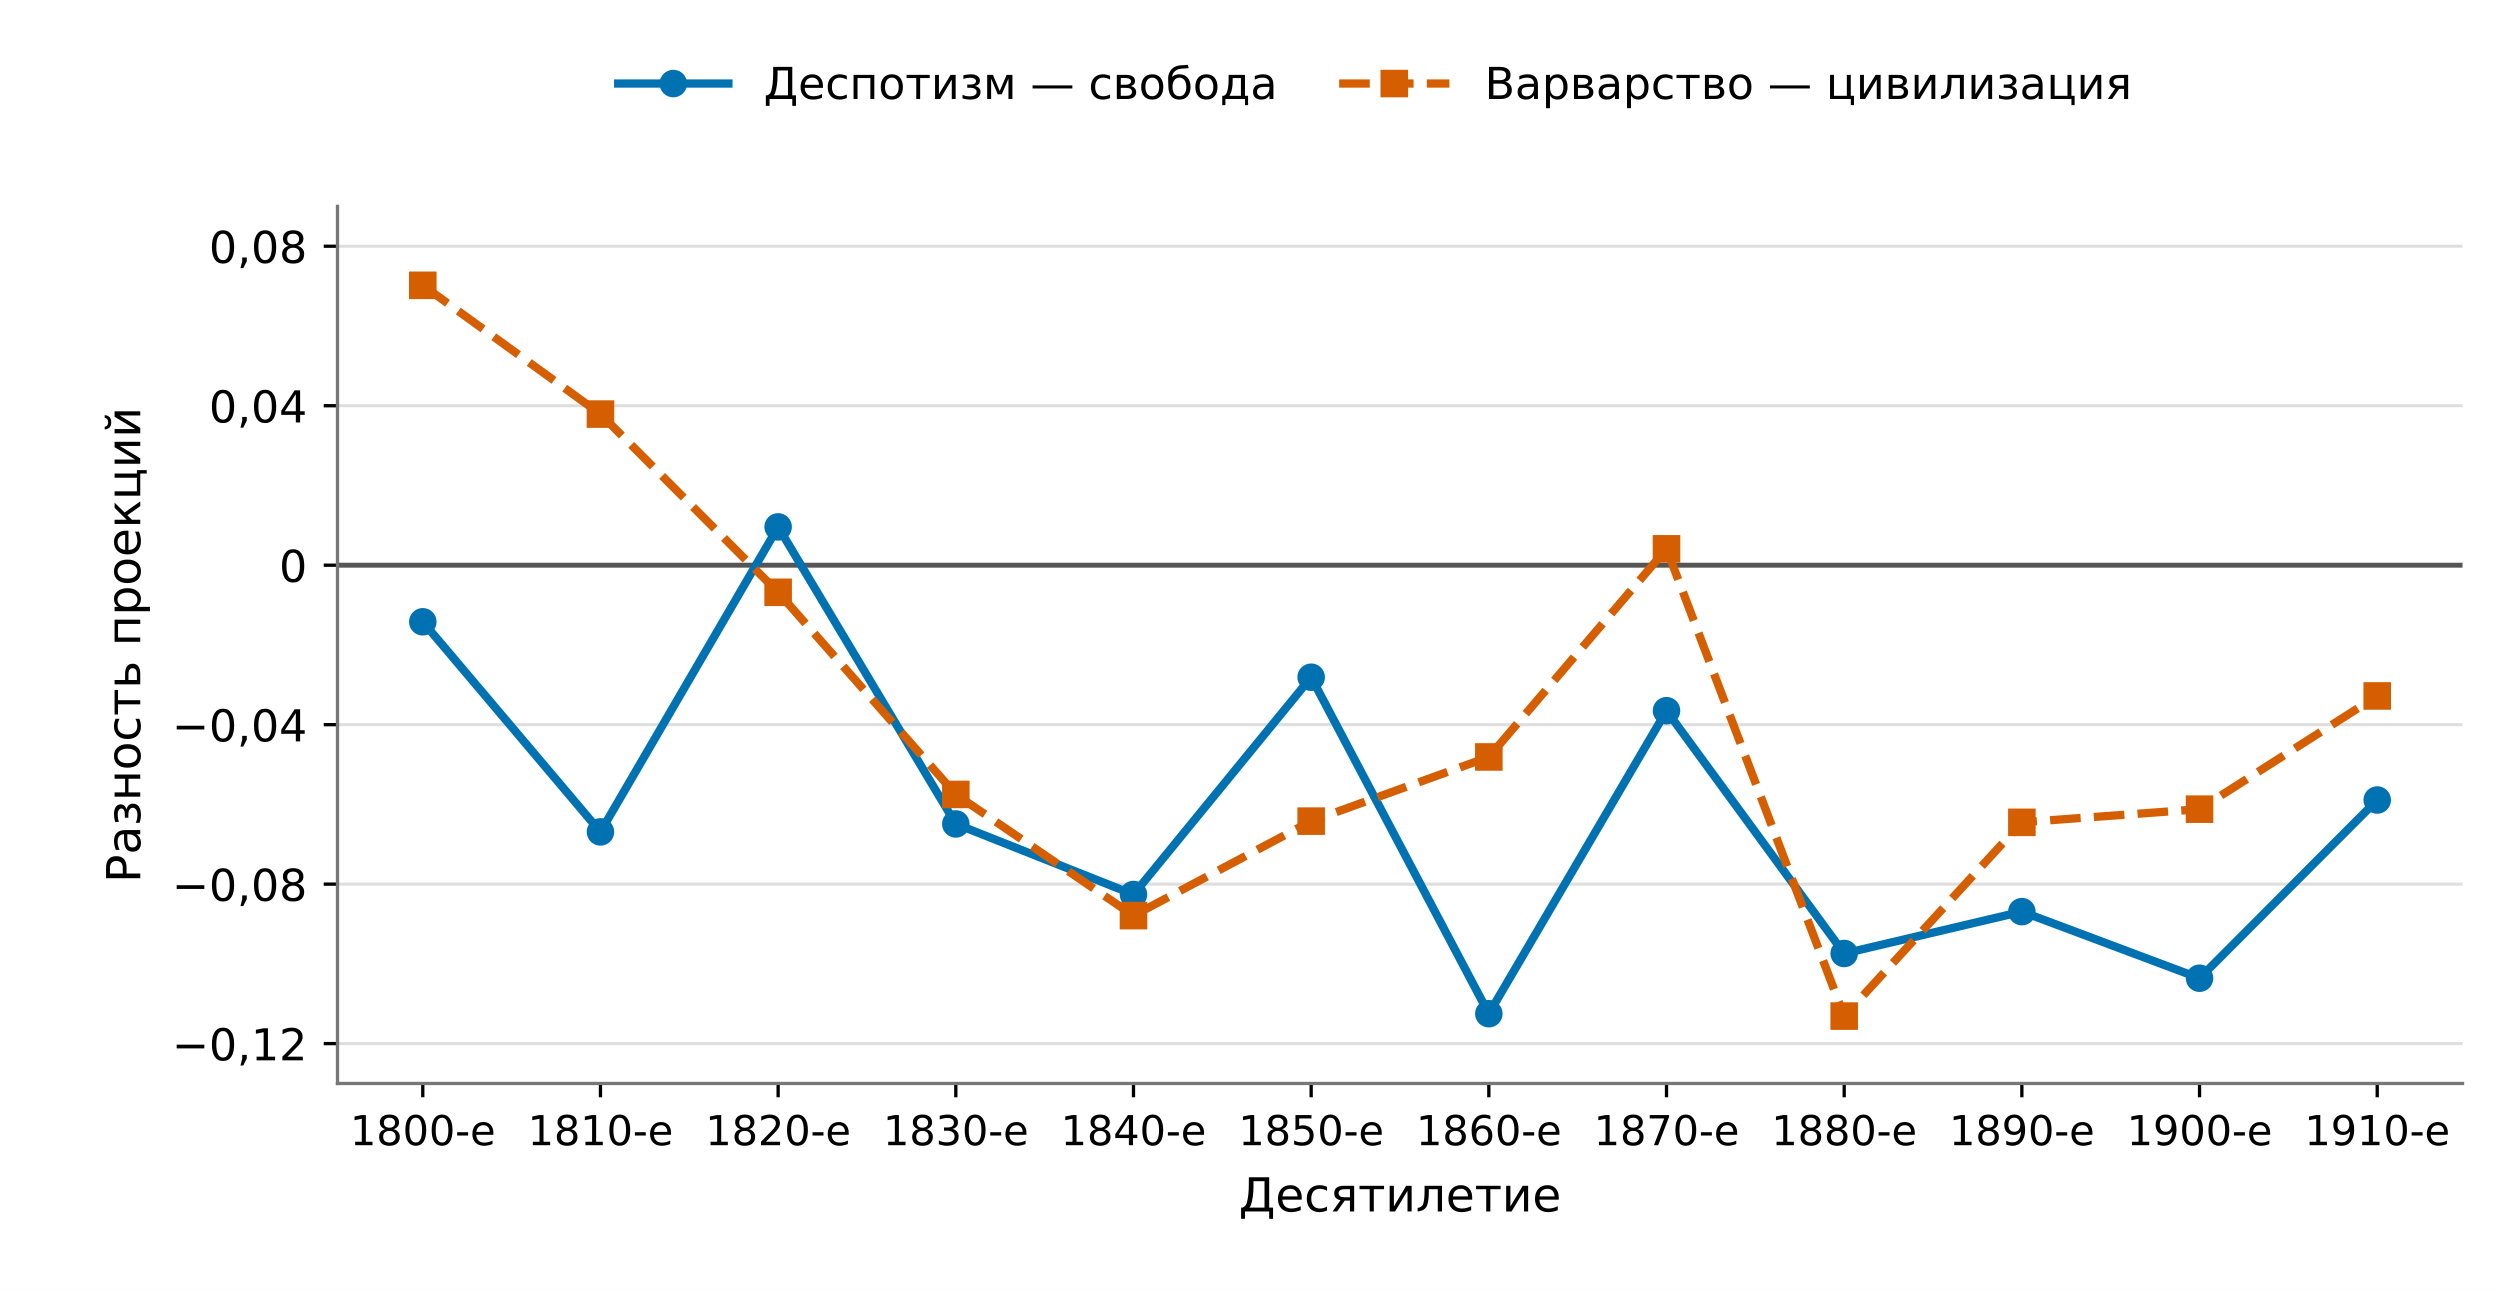
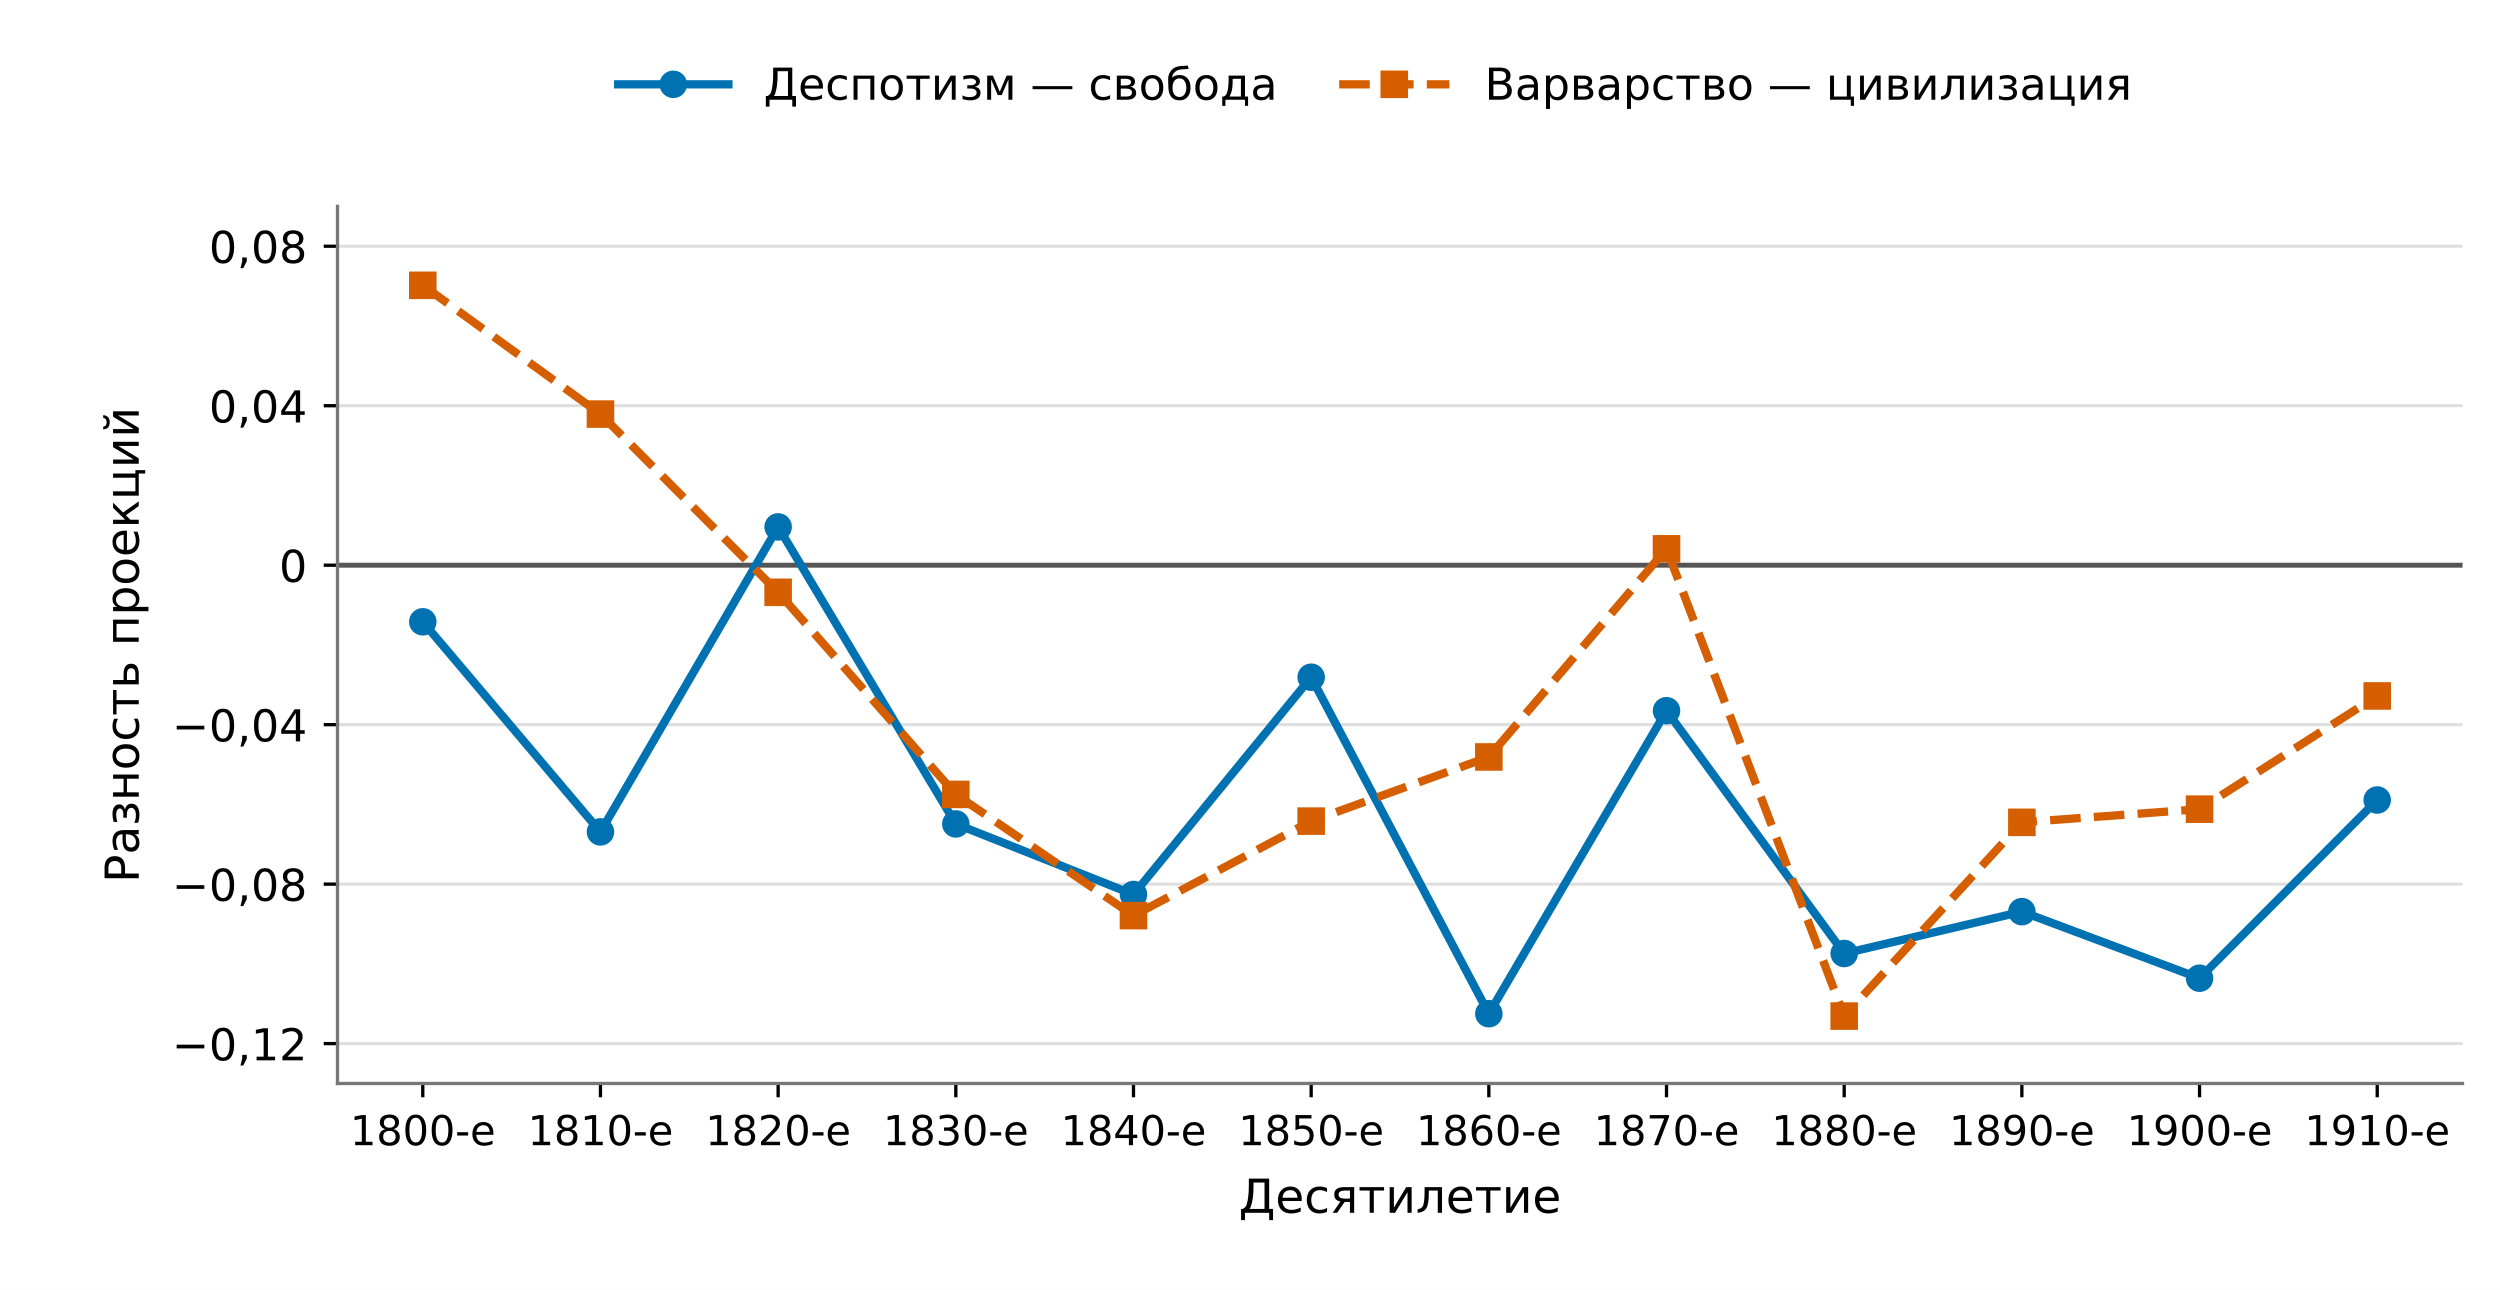
<svg xmlns="http://www.w3.org/2000/svg" xmlns:xlink="http://www.w3.org/1999/xlink" width="453.543pt" height="234pt" viewBox="0 0 453.543 234" version="1.1">
  <defs>
    <style type="text/css">*{stroke-linejoin: round; stroke-linecap: butt}</style>
  </defs>
  <g id="figure_1">
    <g id="patch_1">
      <path d="M 0 234  L 453.543 234  L 453.543 0  L 0 0  z " style="fill: #ffffff" />
    </g>
    <g id="axes_1">
      <g id="patch_2">
        <path d="M 61.228 196.56  L 446.74 196.56  L 446.74 37.44  L 61.228 37.44  z " style="fill: #ffffff" />
      </g>
      <g id="matplotlib.axis_1">
        <g id="xtick_1">
          <g id="line2d_1">
            <defs>
-               <path id="m84372128e3" d="M 0 0  L 0 2.5  " style="stroke: #000000; stroke-width: 0.6" />
+               <path id="m6ef40404f1" d="M 0 0  L 0 2.5  " style="stroke: #000000; stroke-width: 0.6" />
            </defs>
            <g>
-               <use xlink:href="#m84372128e3" x="76.7" y="196.56" style="stroke: #000000; stroke-width: 0.6" />
+               <use xlink:href="#m6ef40404f1" x="76.7" y="196.56" style="stroke: #000000; stroke-width: 0.6" />
            </g>
          </g>
          <g id="text_1">
-             <text style="font-size: 7.5px; font-family: 'DejaVu Sans'; text-anchor: middle" x="76.7" y="207.759" transform="rotate(-0 76.70039 207.7588)">1800-е</text>
+             <text style="font-size: 7.5px; font-family: 'DejaVu Sans'; text-anchor: middle" x="76.7" y="207.758" transform="rotate(-0 76.70039 207.7582)">1800-е</text>
          </g>
        </g>
        <g id="xtick_2">
          <g id="line2d_2">
            <g>
-               <use xlink:href="#m84372128e3" x="108.934" y="196.56" style="stroke: #000000; stroke-width: 0.6" />
+               <use xlink:href="#m6ef40404f1" x="108.934" y="196.56" style="stroke: #000000; stroke-width: 0.6" />
            </g>
          </g>
          <g id="text_2">
-             <text style="font-size: 7.5px; font-family: 'DejaVu Sans'; text-anchor: middle" x="108.934" y="207.759" transform="rotate(-0 108.9338 207.7588)">1810-е</text>
+             <text style="font-size: 7.5px; font-family: 'DejaVu Sans'; text-anchor: middle" x="108.934" y="207.758" transform="rotate(-0 108.9338 207.7582)">1810-е</text>
          </g>
        </g>
        <g id="xtick_3">
          <g id="line2d_3">
            <g>
-               <use xlink:href="#m84372128e3" x="141.167" y="196.56" style="stroke: #000000; stroke-width: 0.6" />
+               <use xlink:href="#m6ef40404f1" x="141.167" y="196.56" style="stroke: #000000; stroke-width: 0.6" />
            </g>
          </g>
          <g id="text_3">
-             <text style="font-size: 7.5px; font-family: 'DejaVu Sans'; text-anchor: middle" x="141.167" y="207.759" transform="rotate(-0 141.1672 207.7588)">1820-е</text>
+             <text style="font-size: 7.5px; font-family: 'DejaVu Sans'; text-anchor: middle" x="141.167" y="207.758" transform="rotate(-0 141.1672 207.7582)">1820-е</text>
          </g>
        </g>
        <g id="xtick_4">
          <g id="line2d_4">
            <g>
-               <use xlink:href="#m84372128e3" x="173.401" y="196.56" style="stroke: #000000; stroke-width: 0.6" />
+               <use xlink:href="#m6ef40404f1" x="173.401" y="196.56" style="stroke: #000000; stroke-width: 0.6" />
            </g>
          </g>
          <g id="text_4">
-             <text style="font-size: 7.5px; font-family: 'DejaVu Sans'; text-anchor: middle" x="173.401" y="207.759" transform="rotate(-0 173.4007 207.7588)">1830-е</text>
+             <text style="font-size: 7.5px; font-family: 'DejaVu Sans'; text-anchor: middle" x="173.401" y="207.758" transform="rotate(-0 173.4007 207.7582)">1830-е</text>
          </g>
        </g>
        <g id="xtick_5">
          <g id="line2d_5">
            <g>
-               <use xlink:href="#m84372128e3" x="205.634" y="196.56" style="stroke: #000000; stroke-width: 0.6" />
+               <use xlink:href="#m6ef40404f1" x="205.634" y="196.56" style="stroke: #000000; stroke-width: 0.6" />
            </g>
          </g>
          <g id="text_5">
-             <text style="font-size: 7.5px; font-family: 'DejaVu Sans'; text-anchor: middle" x="205.634" y="207.759" transform="rotate(-0 205.6341 207.7588)">1840-е</text>
+             <text style="font-size: 7.5px; font-family: 'DejaVu Sans'; text-anchor: middle" x="205.634" y="207.758" transform="rotate(-0 205.6341 207.7582)">1840-е</text>
          </g>
        </g>
        <g id="xtick_6">
          <g id="line2d_6">
            <g>
-               <use xlink:href="#m84372128e3" x="237.868" y="196.56" style="stroke: #000000; stroke-width: 0.6" />
+               <use xlink:href="#m6ef40404f1" x="237.868" y="196.56" style="stroke: #000000; stroke-width: 0.6" />
            </g>
          </g>
          <g id="text_6">
-             <text style="font-size: 7.5px; font-family: 'DejaVu Sans'; text-anchor: middle" x="237.868" y="207.759" transform="rotate(-0 237.8675 207.7588)">1850-е</text>
+             <text style="font-size: 7.5px; font-family: 'DejaVu Sans'; text-anchor: middle" x="237.868" y="207.758" transform="rotate(-0 237.8675 207.7582)">1850-е</text>
          </g>
        </g>
        <g id="xtick_7">
          <g id="line2d_7">
            <g>
-               <use xlink:href="#m84372128e3" x="270.101" y="196.56" style="stroke: #000000; stroke-width: 0.6" />
+               <use xlink:href="#m6ef40404f1" x="270.101" y="196.56" style="stroke: #000000; stroke-width: 0.6" />
            </g>
          </g>
          <g id="text_7">
-             <text style="font-size: 7.5px; font-family: 'DejaVu Sans'; text-anchor: middle" x="270.101" y="207.759" transform="rotate(-0 270.101 207.7588)">1860-е</text>
+             <text style="font-size: 7.5px; font-family: 'DejaVu Sans'; text-anchor: middle" x="270.101" y="207.758" transform="rotate(-0 270.101 207.7582)">1860-е</text>
          </g>
        </g>
        <g id="xtick_8">
          <g id="line2d_8">
            <g>
-               <use xlink:href="#m84372128e3" x="302.334" y="196.56" style="stroke: #000000; stroke-width: 0.6" />
+               <use xlink:href="#m6ef40404f1" x="302.334" y="196.56" style="stroke: #000000; stroke-width: 0.6" />
            </g>
          </g>
          <g id="text_8">
-             <text style="font-size: 7.5px; font-family: 'DejaVu Sans'; text-anchor: middle" x="302.334" y="207.759" transform="rotate(-0 302.3344 207.7588)">1870-е</text>
+             <text style="font-size: 7.5px; font-family: 'DejaVu Sans'; text-anchor: middle" x="302.334" y="207.758" transform="rotate(-0 302.3344 207.7582)">1870-е</text>
          </g>
        </g>
        <g id="xtick_9">
          <g id="line2d_9">
            <g>
-               <use xlink:href="#m84372128e3" x="334.568" y="196.56" style="stroke: #000000; stroke-width: 0.6" />
+               <use xlink:href="#m6ef40404f1" x="334.568" y="196.56" style="stroke: #000000; stroke-width: 0.6" />
            </g>
          </g>
          <g id="text_9">
-             <text style="font-size: 7.5px; font-family: 'DejaVu Sans'; text-anchor: middle" x="334.568" y="207.759" transform="rotate(-0 334.5678 207.7588)">1880-е</text>
+             <text style="font-size: 7.5px; font-family: 'DejaVu Sans'; text-anchor: middle" x="334.568" y="207.758" transform="rotate(-0 334.5678 207.7582)">1880-е</text>
          </g>
        </g>
        <g id="xtick_10">
          <g id="line2d_10">
            <g>
-               <use xlink:href="#m84372128e3" x="366.801" y="196.56" style="stroke: #000000; stroke-width: 0.6" />
+               <use xlink:href="#m6ef40404f1" x="366.801" y="196.56" style="stroke: #000000; stroke-width: 0.6" />
            </g>
          </g>
          <g id="text_10">
-             <text style="font-size: 7.5px; font-family: 'DejaVu Sans'; text-anchor: middle" x="366.801" y="207.759" transform="rotate(-0 366.8013 207.7588)">1890-е</text>
+             <text style="font-size: 7.5px; font-family: 'DejaVu Sans'; text-anchor: middle" x="366.801" y="207.758" transform="rotate(-0 366.8013 207.7582)">1890-е</text>
          </g>
        </g>
        <g id="xtick_11">
          <g id="line2d_11">
            <g>
-               <use xlink:href="#m84372128e3" x="399.035" y="196.56" style="stroke: #000000; stroke-width: 0.6" />
+               <use xlink:href="#m6ef40404f1" x="399.035" y="196.56" style="stroke: #000000; stroke-width: 0.6" />
            </g>
          </g>
          <g id="text_11">
-             <text style="font-size: 7.5px; font-family: 'DejaVu Sans'; text-anchor: middle" x="399.035" y="207.759" transform="rotate(-0 399.0347 207.7588)">1900-е</text>
+             <text style="font-size: 7.5px; font-family: 'DejaVu Sans'; text-anchor: middle" x="399.035" y="207.758" transform="rotate(-0 399.0347 207.7582)">1900-е</text>
          </g>
        </g>
        <g id="xtick_12">
          <g id="line2d_12">
            <g>
-               <use xlink:href="#m84372128e3" x="431.268" y="196.56" style="stroke: #000000; stroke-width: 0.6" />
+               <use xlink:href="#m6ef40404f1" x="431.268" y="196.56" style="stroke: #000000; stroke-width: 0.6" />
            </g>
          </g>
          <g id="text_12">
-             <text style="font-size: 7.5px; font-family: 'DejaVu Sans'; text-anchor: middle" x="431.268" y="207.759" transform="rotate(-0 431.2681 207.7588)">1910-е</text>
+             <text style="font-size: 7.5px; font-family: 'DejaVu Sans'; text-anchor: middle" x="431.268" y="207.758" transform="rotate(-0 431.2681 207.7582)">1910-е</text>
          </g>
        </g>
        <g id="text_13">
-           <text style="font-size: 8.5px; font-family: 'DejaVu Sans'; text-anchor: middle" x="253.984" y="219.777" transform="rotate(-0 253.9843 219.7773)">Десятилетие</text>
+           <text style="font-size: 8.5px; font-family: 'DejaVu Sans'; text-anchor: middle" x="253.984" y="220.018" transform="rotate(-0 253.9843 220.018)">Десятилетие</text>
        </g>
      </g>
      <g id="matplotlib.axis_2">
        <g id="ytick_1">
          <g id="line2d_13">
-             <path d="M 61.228 189.327  L 446.74 189.327  " clip-path="url(#p1fc653b816)" style="fill: none; stroke: #dedede; stroke-width: 0.55; stroke-linecap: square" />
+             <path d="M 61.228 189.327  L 446.74 189.327  " clip-path="url(#pdd820f5ec5)" style="fill: none; stroke: #dedede; stroke-width: 0.55; stroke-linecap: square" />
          </g>
          <g id="line2d_14">
            <defs>
-               <path id="m47bbb597e9" d="M 0 0  L -2.5 0  " style="stroke: #000000; stroke-width: 0.6" />
+               <path id="m7214a4646e" d="M 0 0  L -2.5 0  " style="stroke: #000000; stroke-width: 0.6" />
            </defs>
            <g>
-               <use xlink:href="#m47bbb597e9" x="61.228" y="189.327" style="stroke: #000000; stroke-width: 0.6" />
+               <use xlink:href="#m7214a4646e" x="61.228" y="189.327" style="stroke: #000000; stroke-width: 0.6" />
            </g>
          </g>
          <g id="text_14">
-             <text style="font-size: 8px; font-family: 'DejaVu Sans'; text-anchor: end" x="55.728" y="192.367" transform="rotate(-0 55.72835 192.3666)">−0,12</text>
+             <text style="font-size: 8px; font-family: 'DejaVu Sans'; text-anchor: end" x="55.728" y="192.366" transform="rotate(-0 55.72835 192.3663)">−0,12</text>
          </g>
        </g>
        <g id="ytick_2">
          <g id="line2d_15">
-             <path d="M 61.228 160.396  L 446.74 160.396  " clip-path="url(#p1fc653b816)" style="fill: none; stroke: #dedede; stroke-width: 0.55; stroke-linecap: square" />
+             <path d="M 61.228 160.396  L 446.74 160.396  " clip-path="url(#pdd820f5ec5)" style="fill: none; stroke: #dedede; stroke-width: 0.55; stroke-linecap: square" />
          </g>
          <g id="line2d_16">
            <g>
-               <use xlink:href="#m47bbb597e9" x="61.228" y="160.396" style="stroke: #000000; stroke-width: 0.6" />
+               <use xlink:href="#m7214a4646e" x="61.228" y="160.396" style="stroke: #000000; stroke-width: 0.6" />
            </g>
          </g>
          <g id="text_15">
-             <text style="font-size: 8px; font-family: 'DejaVu Sans'; text-anchor: end" x="55.728" y="163.436" transform="rotate(-0 55.72835 163.4357)">−0,08</text>
+             <text style="font-size: 8px; font-family: 'DejaVu Sans'; text-anchor: end" x="55.728" y="163.435" transform="rotate(-0 55.72835 163.4354)">−0,08</text>
          </g>
        </g>
        <g id="ytick_3">
          <g id="line2d_17">
-             <path d="M 61.228 131.465  L 446.74 131.465  " clip-path="url(#p1fc653b816)" style="fill: none; stroke: #dedede; stroke-width: 0.55; stroke-linecap: square" />
+             <path d="M 61.228 131.465  L 446.74 131.465  " clip-path="url(#pdd820f5ec5)" style="fill: none; stroke: #dedede; stroke-width: 0.55; stroke-linecap: square" />
          </g>
          <g id="line2d_18">
            <g>
-               <use xlink:href="#m47bbb597e9" x="61.228" y="131.465" style="stroke: #000000; stroke-width: 0.6" />
+               <use xlink:href="#m7214a4646e" x="61.228" y="131.465" style="stroke: #000000; stroke-width: 0.6" />
            </g>
          </g>
          <g id="text_16">
-             <text style="font-size: 8px; font-family: 'DejaVu Sans'; text-anchor: end" x="55.728" y="134.505" transform="rotate(-0 55.72835 134.5048)">−0,04</text>
+             <text style="font-size: 8px; font-family: 'DejaVu Sans'; text-anchor: end" x="55.728" y="134.505" transform="rotate(-0 55.72835 134.5045)">−0,04</text>
          </g>
        </g>
        <g id="ytick_4">
          <g id="line2d_19">
-             <path d="M 61.228 102.535  L 446.74 102.535  " clip-path="url(#p1fc653b816)" style="fill: none; stroke: #dedede; stroke-width: 0.55; stroke-linecap: square" />
+             <path d="M 61.228 102.535  L 446.74 102.535  " clip-path="url(#pdd820f5ec5)" style="fill: none; stroke: #dedede; stroke-width: 0.55; stroke-linecap: square" />
          </g>
          <g id="line2d_20">
            <g>
-               <use xlink:href="#m47bbb597e9" x="61.228" y="102.535" style="stroke: #000000; stroke-width: 0.6" />
+               <use xlink:href="#m7214a4646e" x="61.228" y="102.535" style="stroke: #000000; stroke-width: 0.6" />
            </g>
          </g>
          <g id="text_17">
-             <text style="font-size: 8px; font-family: 'DejaVu Sans'; text-anchor: end" x="55.728" y="105.574" transform="rotate(-0 55.72835 105.5739)">0</text>
+             <text style="font-size: 8px; font-family: 'DejaVu Sans'; text-anchor: end" x="55.728" y="105.574" transform="rotate(-0 55.72835 105.5736)">0</text>
          </g>
        </g>
        <g id="ytick_5">
          <g id="line2d_21">
-             <path d="M 61.228 73.604  L 446.74 73.604  " clip-path="url(#p1fc653b816)" style="fill: none; stroke: #dedede; stroke-width: 0.55; stroke-linecap: square" />
+             <path d="M 61.228 73.604  L 446.74 73.604  " clip-path="url(#pdd820f5ec5)" style="fill: none; stroke: #dedede; stroke-width: 0.55; stroke-linecap: square" />
          </g>
          <g id="line2d_22">
            <g>
-               <use xlink:href="#m47bbb597e9" x="61.228" y="73.604" style="stroke: #000000; stroke-width: 0.6" />
+               <use xlink:href="#m7214a4646e" x="61.228" y="73.604" style="stroke: #000000; stroke-width: 0.6" />
            </g>
          </g>
          <g id="text_18">
-             <text style="font-size: 8px; font-family: 'DejaVu Sans'; text-anchor: end" x="55.728" y="76.643" transform="rotate(-0 55.72835 76.64301)">0,04</text>
+             <text style="font-size: 8px; font-family: 'DejaVu Sans'; text-anchor: end" x="55.728" y="76.643" transform="rotate(-0 55.72835 76.6427)">0,04</text>
          </g>
        </g>
        <g id="ytick_6">
          <g id="line2d_23">
-             <path d="M 61.228 44.673  L 446.74 44.673  " clip-path="url(#p1fc653b816)" style="fill: none; stroke: #dedede; stroke-width: 0.55; stroke-linecap: square" />
+             <path d="M 61.228 44.673  L 446.74 44.673  " clip-path="url(#pdd820f5ec5)" style="fill: none; stroke: #dedede; stroke-width: 0.55; stroke-linecap: square" />
          </g>
          <g id="line2d_24">
            <g>
-               <use xlink:href="#m47bbb597e9" x="61.228" y="44.673" style="stroke: #000000; stroke-width: 0.6" />
+               <use xlink:href="#m7214a4646e" x="61.228" y="44.673" style="stroke: #000000; stroke-width: 0.6" />
            </g>
          </g>
          <g id="text_19">
-             <text style="font-size: 8px; font-family: 'DejaVu Sans'; text-anchor: end" x="55.728" y="47.712" transform="rotate(-0 55.72835 47.7121)">0,08</text>
+             <text style="font-size: 8px; font-family: 'DejaVu Sans'; text-anchor: end" x="55.728" y="47.712" transform="rotate(-0 55.72835 47.71179)">0,08</text>
          </g>
        </g>
        <g id="text_20">
-           <text style="font-size: 8.5px; font-family: 'DejaVu Sans'; text-anchor: middle" x="25.444" y="117" transform="rotate(-90 25.44436 117)">Разность проекций</text>
+           <text style="font-size: 8.5px; font-family: 'DejaVu Sans'; text-anchor: middle" x="25.17" y="117" transform="rotate(-90 25.1701 117)">Разность проекций</text>
        </g>
      </g>
      <g id="line2d_25">
-         <path d="M 61.228 102.535  L 446.74 102.535  " clip-path="url(#p1fc653b816)" style="fill: none; stroke: #555555; stroke-width: 0.9; stroke-linecap: square" />
+         <path d="M 61.228 102.535  L 446.74 102.535  " clip-path="url(#pdd820f5ec5)" style="fill: none; stroke: #555555; stroke-width: 0.9; stroke-linecap: square" />
      </g>
      <g id="patch_3">
        <path d="M 61.228 196.56  L 61.228 37.44  " style="fill: none; stroke: #777777; stroke-width: 0.6; stroke-linejoin: miter; stroke-linecap: square" />
      </g>
      <g id="patch_4">
        <path d="M 61.228 196.56  L 446.74 196.56  " style="fill: none; stroke: #777777; stroke-width: 0.6; stroke-linejoin: miter; stroke-linecap: square" />
      </g>
      <g id="line2d_26">
        <path d="M 76.7 112.805  L 108.934 150.921  L 141.167 95.591  L 173.401 149.475  L 205.634 162.277  L 237.868 122.859  L 270.101 183.903  L 302.334 128.934  L 334.568 172.981  L 366.801 165.387  L 399.035 177.466  L 431.268 145.135  " style="fill: none; stroke: #0072b2; stroke-width: 1.5; stroke-linecap: square" />
        <defs>
-           <path id="m0b9c5edc56" d="M 0 2  C 0.53 2 1.039 1.789 1.414 1.414  C 1.789 1.039 2 0.53 2 0  C 2 -0.53 1.789 -1.039 1.414 -1.414  C 1.039 -1.789 0.53 -2 0 -2  C -0.53 -2 -1.039 -1.789 -1.414 -1.414  C -1.789 -1.039 -2 -0.53 -2 0  C -2 0.53 -1.789 1.039 -1.414 1.414  C -1.039 1.789 -0.53 2 0 2  z " style="stroke: #0072b2" />
+           <path id="m90d3b0d999" d="M 0 2  C 0.53 2 1.039 1.789 1.414 1.414  C 1.789 1.039 2 0.53 2 0  C 2 -0.53 1.789 -1.039 1.414 -1.414  C 1.039 -1.789 0.53 -2 0 -2  C -0.53 -2 -1.039 -1.789 -1.414 -1.414  C -1.789 -1.039 -2 -0.53 -2 0  C -2 0.53 -1.789 1.039 -1.414 1.414  C -1.039 1.789 -0.53 2 0 2  z " style="stroke: #0072b2" />
        </defs>
        <g>
-           <use xlink:href="#m0b9c5edc56" x="76.7" y="112.805" style="fill: #0072b2; stroke: #0072b2" />
-           <use xlink:href="#m0b9c5edc56" x="108.934" y="150.921" style="fill: #0072b2; stroke: #0072b2" />
-           <use xlink:href="#m0b9c5edc56" x="141.167" y="95.591" style="fill: #0072b2; stroke: #0072b2" />
-           <use xlink:href="#m0b9c5edc56" x="173.401" y="149.475" style="fill: #0072b2; stroke: #0072b2" />
-           <use xlink:href="#m0b9c5edc56" x="205.634" y="162.277" style="fill: #0072b2; stroke: #0072b2" />
-           <use xlink:href="#m0b9c5edc56" x="237.868" y="122.859" style="fill: #0072b2; stroke: #0072b2" />
-           <use xlink:href="#m0b9c5edc56" x="270.101" y="183.903" style="fill: #0072b2; stroke: #0072b2" />
-           <use xlink:href="#m0b9c5edc56" x="302.334" y="128.934" style="fill: #0072b2; stroke: #0072b2" />
-           <use xlink:href="#m0b9c5edc56" x="334.568" y="172.981" style="fill: #0072b2; stroke: #0072b2" />
-           <use xlink:href="#m0b9c5edc56" x="366.801" y="165.387" style="fill: #0072b2; stroke: #0072b2" />
-           <use xlink:href="#m0b9c5edc56" x="399.035" y="177.466" style="fill: #0072b2; stroke: #0072b2" />
-           <use xlink:href="#m0b9c5edc56" x="431.268" y="145.135" style="fill: #0072b2; stroke: #0072b2" />
+           <use xlink:href="#m90d3b0d999" x="76.7" y="112.805" style="fill: #0072b2; stroke: #0072b2" />
+           <use xlink:href="#m90d3b0d999" x="108.934" y="150.921" style="fill: #0072b2; stroke: #0072b2" />
+           <use xlink:href="#m90d3b0d999" x="141.167" y="95.591" style="fill: #0072b2; stroke: #0072b2" />
+           <use xlink:href="#m90d3b0d999" x="173.401" y="149.475" style="fill: #0072b2; stroke: #0072b2" />
+           <use xlink:href="#m90d3b0d999" x="205.634" y="162.277" style="fill: #0072b2; stroke: #0072b2" />
+           <use xlink:href="#m90d3b0d999" x="237.868" y="122.859" style="fill: #0072b2; stroke: #0072b2" />
+           <use xlink:href="#m90d3b0d999" x="270.101" y="183.903" style="fill: #0072b2; stroke: #0072b2" />
+           <use xlink:href="#m90d3b0d999" x="302.334" y="128.934" style="fill: #0072b2; stroke: #0072b2" />
+           <use xlink:href="#m90d3b0d999" x="334.568" y="172.981" style="fill: #0072b2; stroke: #0072b2" />
+           <use xlink:href="#m90d3b0d999" x="366.801" y="165.387" style="fill: #0072b2; stroke: #0072b2" />
+           <use xlink:href="#m90d3b0d999" x="399.035" y="177.466" style="fill: #0072b2; stroke: #0072b2" />
+           <use xlink:href="#m90d3b0d999" x="431.268" y="145.135" style="fill: #0072b2; stroke: #0072b2" />
        </g>
      </g>
      <g id="line2d_27">
        <path d="M 76.7 51.761  L 108.934 75.123  L 141.167 107.453  L 173.401 144.123  L 205.634 166.11  L 237.868 148.969  L 270.101 137.324  L 302.334 99.569  L 334.568 184.337  L 366.801 149.186  L 399.035 146.799  L 431.268 126.258  " style="fill: none; stroke-dasharray: 5.55,2.4; stroke-dashoffset: 0; stroke: #d55e00; stroke-width: 1.5" />
        <defs>
-           <path id="m65f6be7790" d="M -2 2  L 2 2  L 2 -2  L -2 -2  z " style="stroke: #d55e00; stroke-linejoin: miter" />
+           <path id="mfa2d2eaaae" d="M -2 2  L 2 2  L 2 -2  L -2 -2  z " style="stroke: #d55e00; stroke-linejoin: miter" />
        </defs>
        <g>
-           <use xlink:href="#m65f6be7790" x="76.7" y="51.761" style="fill: #d55e00; stroke: #d55e00; stroke-linejoin: miter" />
-           <use xlink:href="#m65f6be7790" x="108.934" y="75.123" style="fill: #d55e00; stroke: #d55e00; stroke-linejoin: miter" />
-           <use xlink:href="#m65f6be7790" x="141.167" y="107.453" style="fill: #d55e00; stroke: #d55e00; stroke-linejoin: miter" />
-           <use xlink:href="#m65f6be7790" x="173.401" y="144.123" style="fill: #d55e00; stroke: #d55e00; stroke-linejoin: miter" />
-           <use xlink:href="#m65f6be7790" x="205.634" y="166.11" style="fill: #d55e00; stroke: #d55e00; stroke-linejoin: miter" />
-           <use xlink:href="#m65f6be7790" x="237.868" y="148.969" style="fill: #d55e00; stroke: #d55e00; stroke-linejoin: miter" />
-           <use xlink:href="#m65f6be7790" x="270.101" y="137.324" style="fill: #d55e00; stroke: #d55e00; stroke-linejoin: miter" />
-           <use xlink:href="#m65f6be7790" x="302.334" y="99.569" style="fill: #d55e00; stroke: #d55e00; stroke-linejoin: miter" />
-           <use xlink:href="#m65f6be7790" x="334.568" y="184.337" style="fill: #d55e00; stroke: #d55e00; stroke-linejoin: miter" />
-           <use xlink:href="#m65f6be7790" x="366.801" y="149.186" style="fill: #d55e00; stroke: #d55e00; stroke-linejoin: miter" />
-           <use xlink:href="#m65f6be7790" x="399.035" y="146.799" style="fill: #d55e00; stroke: #d55e00; stroke-linejoin: miter" />
-           <use xlink:href="#m65f6be7790" x="431.268" y="126.258" style="fill: #d55e00; stroke: #d55e00; stroke-linejoin: miter" />
+           <use xlink:href="#mfa2d2eaaae" x="76.7" y="51.761" style="fill: #d55e00; stroke: #d55e00; stroke-linejoin: miter" />
+           <use xlink:href="#mfa2d2eaaae" x="108.934" y="75.123" style="fill: #d55e00; stroke: #d55e00; stroke-linejoin: miter" />
+           <use xlink:href="#mfa2d2eaaae" x="141.167" y="107.453" style="fill: #d55e00; stroke: #d55e00; stroke-linejoin: miter" />
+           <use xlink:href="#mfa2d2eaaae" x="173.401" y="144.123" style="fill: #d55e00; stroke: #d55e00; stroke-linejoin: miter" />
+           <use xlink:href="#mfa2d2eaaae" x="205.634" y="166.11" style="fill: #d55e00; stroke: #d55e00; stroke-linejoin: miter" />
+           <use xlink:href="#mfa2d2eaaae" x="237.868" y="148.969" style="fill: #d55e00; stroke: #d55e00; stroke-linejoin: miter" />
+           <use xlink:href="#mfa2d2eaaae" x="270.101" y="137.324" style="fill: #d55e00; stroke: #d55e00; stroke-linejoin: miter" />
+           <use xlink:href="#mfa2d2eaaae" x="302.334" y="99.569" style="fill: #d55e00; stroke: #d55e00; stroke-linejoin: miter" />
+           <use xlink:href="#mfa2d2eaaae" x="334.568" y="184.337" style="fill: #d55e00; stroke: #d55e00; stroke-linejoin: miter" />
+           <use xlink:href="#mfa2d2eaaae" x="366.801" y="149.186" style="fill: #d55e00; stroke: #d55e00; stroke-linejoin: miter" />
+           <use xlink:href="#mfa2d2eaaae" x="399.035" y="146.799" style="fill: #d55e00; stroke: #d55e00; stroke-linejoin: miter" />
+           <use xlink:href="#mfa2d2eaaae" x="431.268" y="126.258" style="fill: #d55e00; stroke: #d55e00; stroke-linejoin: miter" />
        </g>
      </g>
    </g>
    <g id="legend_1">
      <g id="line2d_28">
-         <path d="M 112.148 15.159  L 122.148 15.159  L 132.148 15.159  " style="fill: none; stroke: #0072b2; stroke-width: 1.5; stroke-linecap: square" />
+         <path d="M 112.148 15.295  L 122.148 15.295  L 132.148 15.295  " style="fill: none; stroke: #0072b2; stroke-width: 1.5; stroke-linecap: square" />
        <g>
-           <use xlink:href="#m0b9c5edc56" x="122.148" y="15.159" style="fill: #0072b2; stroke: #0072b2" />
+           <use xlink:href="#m90d3b0d999" x="122.148" y="15.295" style="fill: #0072b2; stroke: #0072b2" />
        </g>
      </g>
      <g id="text_21">
-         <text style="font-size: 8px; font-family: 'DejaVu Sans'; text-anchor: start" x="138.548" y="17.959" transform="rotate(-0 138.5476 17.95875)">Деспотизм — свобода</text>
+         <text style="font-size: 8px; font-family: 'DejaVu Sans'; text-anchor: start" x="138.548" y="18.095" transform="rotate(-0 138.5476 18.095)">Деспотизм — свобода</text>
      </g>
      <g id="line2d_29">
-         <path d="M 242.948 15.159  L 252.948 15.159  L 262.948 15.159  " style="fill: none; stroke-dasharray: 5.55,2.4; stroke-dashoffset: 0; stroke: #d55e00; stroke-width: 1.5" />
+         <path d="M 242.948 15.295  L 252.948 15.295  L 262.948 15.295  " style="fill: none; stroke-dasharray: 5.55,2.4; stroke-dashoffset: 0; stroke: #d55e00; stroke-width: 1.5" />
        <g>
-           <use xlink:href="#m65f6be7790" x="252.948" y="15.159" style="fill: #d55e00; stroke: #d55e00; stroke-linejoin: miter" />
+           <use xlink:href="#mfa2d2eaaae" x="252.948" y="15.295" style="fill: #d55e00; stroke: #d55e00; stroke-linejoin: miter" />
        </g>
      </g>
      <g id="text_22">
-         <text style="font-size: 8px; font-family: 'DejaVu Sans'; text-anchor: start" x="269.348" y="17.959" transform="rotate(-0 269.3476 17.95875)">Варварство — цивилизация</text>
+         <text style="font-size: 8px; font-family: 'DejaVu Sans'; text-anchor: start" x="269.348" y="18.095" transform="rotate(-0 269.3476 18.095)">Варварство — цивилизация</text>
      </g>
    </g>
  </g>
  <defs>
-     <clipPath id="p1fc653b816">
+     <clipPath id="pdd820f5ec5">
      <rect x="61.228" y="37.44" width="385.512" height="159.12" />
    </clipPath>
  </defs>
</svg>
